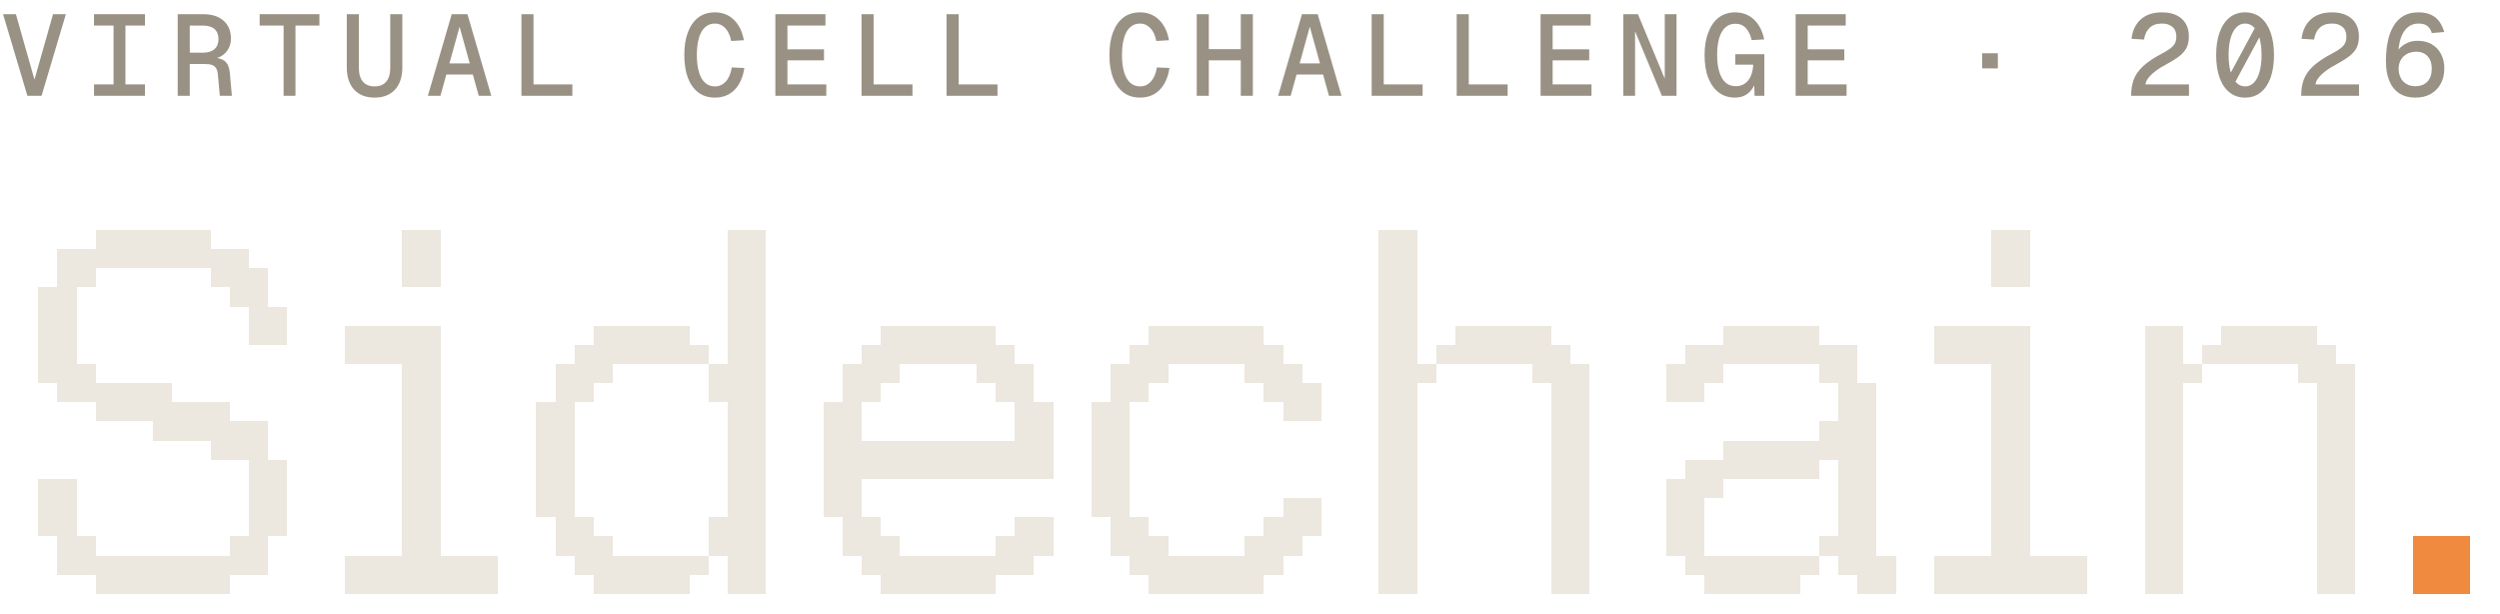
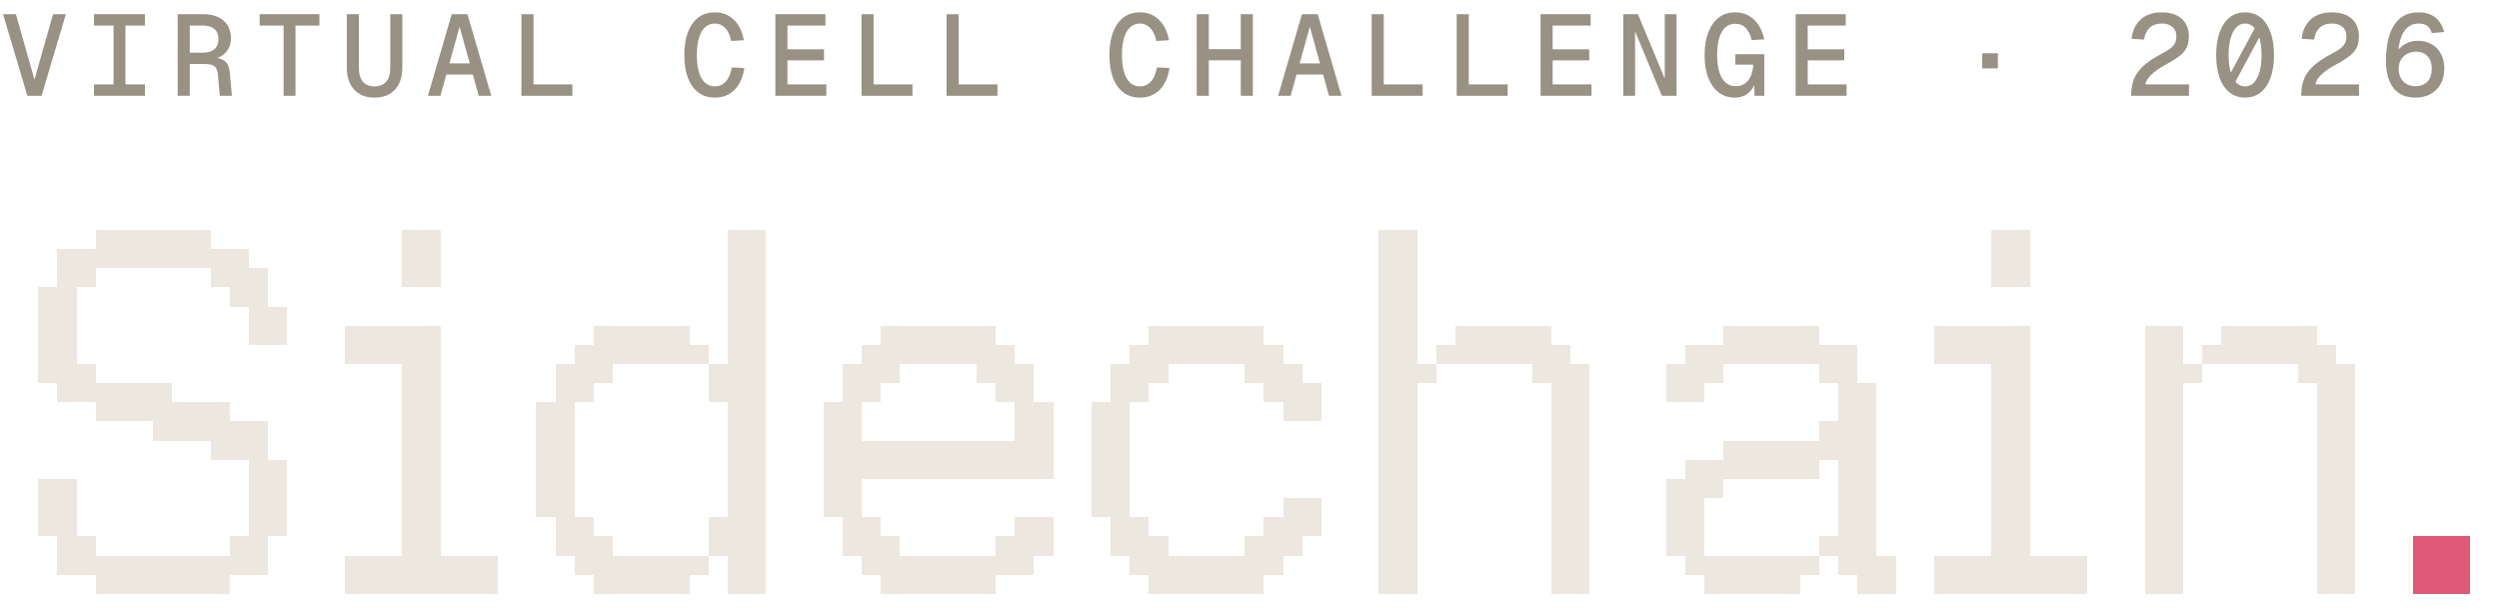
<svg xmlns="http://www.w3.org/2000/svg" width="261" height="64" viewBox="0 0 261 64" role="img" aria-label="Sidechain - VIRTUAL CELL CHALLENGE · 2026">
  <g fill="#999183">
    <path d="M2.86 10 0.32 1.48H1.66L3.79 8.98H3.41L5.54 1.48H6.88L4.34 10Z" />
    <path d="M9.82 10V8.81H11.86V2.67H9.82V1.48H15.14V2.67H13.1V8.81H15.14V10Z" />
    <path d="M18.56 10V1.48H21.22Q22.57 1.48 23.35 2.16Q24.12 2.85 24.12 4.02Q24.12 4.64 23.85 5.1Q23.58 5.57 23.14 5.84Q22.7 6.1 22.21 6.14L22.16 5.99Q23.05 6.03 23.49 6.39Q23.93 6.76 24 7.58L24.22 10H22.96L22.76 7.82Q22.73 7.4 22.58 7.14Q22.44 6.89 22.14 6.78Q21.84 6.68 21.31 6.68H19.82V10ZM19.82 5.5H21.19Q21.98 5.5 22.4 5.13Q22.82 4.76 22.82 4.08Q22.82 3.4 22.4 3.03Q21.98 2.67 21.19 2.67H19.82Z" />
    <path d="M29.62 10V2.67H27.12V1.48H33.36V2.67H30.86V10Z" />
    <path d="M39.12 10.19Q37.75 10.19 36.98 9.35Q36.22 8.51 36.22 7.04V1.48H37.48V7.08Q37.48 8.02 37.9 8.52Q38.32 9.02 39.12 9.02Q39.92 9.02 40.34 8.52Q40.76 8.02 40.76 7.08V1.48H42.02V7.04Q42.02 8.51 41.26 9.35Q40.49 10.19 39.12 10.19Z" />
    <path d="M44.69 10 47.18 1.48H48.82L51.31 10H50L48 2.79L46 10ZM46.08 7.78 46.46 6.62H49.54L49.92 7.78Z" />
    <path d="M54.46 10V1.48H55.72V9.52L54.95 8.81H59.78V10Z" />
    <path d="M74.68 10.19Q73.64 10.19 72.93 9.65Q72.22 9.11 71.84 8.12Q71.47 7.12 71.47 5.75Q71.47 4.37 71.84 3.38Q72.22 2.38 72.93 1.83Q73.64 1.29 74.68 1.29Q75.84 1.29 76.64 2.06Q77.44 2.82 77.69 4.2L76.37 4.28Q76.19 3.39 75.74 2.93Q75.29 2.46 74.68 2.46Q74.05 2.46 73.63 2.85Q73.21 3.23 73 3.96Q72.78 4.7 72.78 5.75Q72.78 6.8 73 7.52Q73.21 8.25 73.63 8.63Q74.05 9.02 74.68 9.02Q75.34 9.02 75.8 8.51Q76.27 8.01 76.43 7.04L77.74 7.1Q77.52 8.56 76.72 9.38Q75.91 10.19 74.68 10.19Z" />
    <path d="M80.98 10V1.48H86.21V2.67H82.24V5.15H86.06V6.3H82.24V8.81H86.3V10Z" />
    <path d="M89.98 10V1.48H91.24V9.52L90.47 8.81H95.3V10Z" />
    <path d="M98.86 10V1.48H100.12V9.52L99.35 8.81H104.18V10Z" />
    <path d="M119.08 10.19Q118.04 10.19 117.33 9.65Q116.62 9.11 116.24 8.12Q115.87 7.12 115.87 5.75Q115.87 4.37 116.24 3.38Q116.62 2.38 117.33 1.83Q118.04 1.29 119.08 1.29Q120.24 1.29 121.04 2.06Q121.84 2.82 122.09 4.2L120.77 4.28Q120.59 3.39 120.14 2.93Q119.69 2.46 119.08 2.46Q118.45 2.46 118.03 2.85Q117.61 3.23 117.4 3.96Q117.18 4.7 117.18 5.75Q117.18 6.8 117.4 7.52Q117.61 8.25 118.03 8.63Q118.45 9.02 119.08 9.02Q119.74 9.02 120.2 8.51Q120.67 8.01 120.83 7.04L122.14 7.1Q121.92 8.56 121.12 9.38Q120.31 10.19 119.08 10.19Z" />
    <path d="M124.99 10V1.48H126.25V5.58L125.69 5.13H130.15L129.59 5.58V1.48H130.85V10H129.59V5.85L130.15 6.3H125.69L126.25 5.85V10Z" />
    <path d="M133.49 10 135.98 1.48H137.62L140.11 10H138.8L136.8 2.79L134.8 10ZM134.88 7.78 135.26 6.62H138.34L138.72 7.78Z" />
    <path d="M143.26 10V1.48H144.52V9.52L143.75 8.81H148.58V10Z" />
    <path d="M152.14 10V1.48H153.4V9.52L152.63 8.81H157.46V10Z" />
    <path d="M160.9 10V1.48H166.13V2.67H162.16V5.15H165.98V6.3H162.16V8.81H166.22V10Z" />
    <path d="M169.54 10V1.48H171.07L174.08 8.72L173.87 8.76V1.48H175.1V10H173.57L170.56 2.76L170.77 2.7V10Z" />
    <path d="M181.19 10.19Q180.26 10.19 179.56 9.69Q178.85 9.18 178.44 8.19Q178.03 7.2 178.03 5.75Q178.03 4.37 178.42 3.38Q178.8 2.38 179.51 1.83Q180.23 1.29 181.22 1.29Q182.03 1.29 182.64 1.64Q183.25 1.98 183.67 2.62Q184.08 3.26 184.26 4.11L182.95 4.19Q182.77 3.41 182.35 2.94Q181.92 2.48 181.24 2.48Q180.64 2.48 180.21 2.85Q179.78 3.23 179.56 3.96Q179.34 4.7 179.34 5.75Q179.34 6.8 179.57 7.52Q179.8 8.25 180.23 8.63Q180.67 9 181.3 9Q181.85 9 182.24 8.72Q182.64 8.44 182.86 7.93Q183.08 7.42 183.11 6.75H181.24V5.66H184.27V10H183.25L183.19 8.04L183.52 8.03Q183.38 8.64 183.09 9.14Q182.8 9.63 182.33 9.91Q181.86 10.19 181.19 10.19Z" />
    <path d="M187.54 10V1.48H192.77V2.67H188.8V5.15H192.62V6.3H188.8V8.81H192.86V10Z" />
    <path d="M207.02 7.14V5.56H208.66V7.14Z" />
    <path d="M222.58 10Q222.58 9.05 222.85 8.31Q223.13 7.56 223.83 6.91Q224.53 6.26 225.78 5.6Q226.32 5.32 226.66 5.07Q226.99 4.82 227.15 4.53Q227.3 4.24 227.3 3.83Q227.3 3.41 227.14 3.11Q226.97 2.81 226.63 2.64Q226.3 2.46 225.79 2.46Q224.98 2.46 224.51 2.9Q224.05 3.33 223.93 4.13L222.62 4.05Q222.76 2.79 223.57 2.04Q224.39 1.29 225.79 1.29Q226.7 1.29 227.33 1.6Q227.96 1.91 228.29 2.48Q228.61 3.04 228.61 3.78Q228.61 4.44 228.4 4.92Q228.18 5.4 227.68 5.81Q227.17 6.22 226.3 6.69Q225.56 7.08 225.08 7.46Q224.59 7.84 224.35 8.18Q224.1 8.52 224.08 8.81H228.62V10Z" />
    <path d="M232.37 8.73 235.63 2.69 236.59 2.75 233.33 8.79ZM234.48 10.19Q233.54 10.19 232.86 9.65Q232.18 9.11 231.82 8.12Q231.46 7.12 231.46 5.75Q231.46 4.37 231.82 3.38Q232.18 2.38 232.86 1.83Q233.54 1.29 234.48 1.29Q235.43 1.29 236.11 1.83Q236.78 2.38 237.14 3.38Q237.5 4.37 237.5 5.75Q237.5 7.12 237.14 8.12Q236.78 9.11 236.11 9.65Q235.43 10.19 234.48 10.19ZM234.48 9.02Q235.02 9.02 235.4 8.63Q235.78 8.24 235.99 7.5Q236.2 6.77 236.2 5.75Q236.2 4.71 235.99 3.98Q235.78 3.24 235.4 2.85Q235.02 2.46 234.48 2.46Q233.95 2.46 233.57 2.85Q233.18 3.24 232.97 3.98Q232.76 4.71 232.76 5.75Q232.76 6.77 232.97 7.5Q233.18 8.24 233.57 8.63Q233.95 9.02 234.48 9.02Z" />
    <path d="M240.34 10Q240.34 9.05 240.61 8.31Q240.89 7.56 241.59 6.91Q242.29 6.26 243.54 5.6Q244.08 5.32 244.42 5.07Q244.75 4.82 244.91 4.53Q245.06 4.24 245.06 3.83Q245.06 3.41 244.9 3.11Q244.73 2.81 244.39 2.64Q244.06 2.46 243.55 2.46Q242.74 2.46 242.27 2.9Q241.81 3.33 241.69 4.13L240.38 4.05Q240.52 2.79 241.33 2.04Q242.15 1.29 243.55 1.29Q244.46 1.29 245.09 1.6Q245.72 1.91 246.05 2.48Q246.37 3.04 246.37 3.78Q246.37 4.44 246.16 4.92Q245.94 5.4 245.44 5.81Q244.93 6.22 244.06 6.69Q243.32 7.08 242.84 7.46Q242.35 7.84 242.11 8.18Q241.86 8.52 241.84 8.81H246.38V10Z" />
    <path d="M252.26 10.19Q251.28 10.19 250.59 9.75Q249.9 9.3 249.55 8.45Q249.19 7.59 249.19 6.38Q249.19 5.32 249.37 4.4Q249.55 3.47 249.95 2.78Q250.34 2.08 250.99 1.68Q251.64 1.29 252.59 1.29Q253.38 1.29 253.91 1.55Q254.45 1.8 254.78 2.27Q255.11 2.74 255.28 3.34L253.98 3.45Q253.86 3 253.54 2.73Q253.22 2.46 252.59 2.46Q251.94 2.46 251.48 2.84Q251.02 3.21 250.75 3.96Q250.49 4.72 250.46 5.9L250.15 5.85Q250.28 5.43 250.6 5.07Q250.92 4.71 251.4 4.49Q251.88 4.26 252.5 4.26Q253.36 4.26 253.97 4.62Q254.59 4.97 254.94 5.63Q255.29 6.28 255.29 7.14Q255.29 8.09 254.9 8.77Q254.52 9.45 253.85 9.82Q253.18 10.19 252.26 10.19ZM252.26 9Q253.06 9 253.52 8.52Q253.98 8.04 253.98 7.17Q253.98 6.35 253.55 5.88Q253.12 5.4 252.36 5.4Q251.82 5.4 251.41 5.62Q250.99 5.84 250.76 6.23Q250.52 6.63 250.52 7.17Q250.52 7.7 250.73 8.12Q250.94 8.54 251.34 8.77Q251.74 9 252.26 9Z" />
  </g>
  <g fill="#ECE7DF" shape-rendering="crispEdges">
    <path d="M10 24h12v2h-12zM6 26h20v2h-20zM6 28h4v2h-4zM22 28h6v2h-6zM4 30h4v2h-4zM24 30h4v2h-4zM4 32h4v2h-4zM26 32h4v2h-4zM4 34h4v2h-4zM26 34h4v2h-4zM4 36h4v2h-4zM4 38h6v2h-6zM6 40h12v2h-12zM10 42h14v2h-14zM16 44h12v2h-12zM22 46h6v2h-6zM26 48h4v2h-4zM4 50h4v2h-4zM26 50h4v2h-4zM4 52h4v2h-4zM26 52h4v2h-4zM4 54h4v2h-4zM26 54h4v2h-4zM6 56h4v2h-4zM24 56h4v2h-4zM6 58h22v2h-22zM10 60h14v2h-14z" />
    <path d="M42 24h4v2h-4zM42 26h4v2h-4zM42 28h4v2h-4zM36 34h10v2h-10zM36 36h10v2h-10zM42 38h4v2h-4zM42 40h4v2h-4zM42 42h4v2h-4zM42 44h4v2h-4zM42 46h4v2h-4zM42 48h4v2h-4zM42 50h4v2h-4zM42 52h4v2h-4zM42 54h4v2h-4zM42 56h4v2h-4zM36 58h16v2h-16zM36 60h16v2h-16z" />
    <path d="M76 24h4v2h-4zM76 26h4v2h-4zM76 28h4v2h-4zM76 30h4v2h-4zM76 32h4v2h-4zM62 34h10v2h-10zM76 34h4v2h-4zM60 36h14v2h-14zM76 36h4v2h-4zM58 38h6v2h-6zM74 38h6v2h-6zM58 40h4v2h-4zM74 40h6v2h-6zM56 42h4v2h-4zM76 42h4v2h-4zM56 44h4v2h-4zM76 44h4v2h-4zM56 46h4v2h-4zM76 46h4v2h-4zM56 48h4v2h-4zM76 48h4v2h-4zM56 50h4v2h-4zM76 50h4v2h-4zM56 52h4v2h-4zM76 52h4v2h-4zM58 54h4v2h-4zM74 54h6v2h-6zM58 56h6v2h-6zM74 56h6v2h-6zM60 58h14v2h-14zM76 58h4v2h-4zM62 60h10v2h-10zM76 60h4v2h-4z" />
    <path d="M92 34h12v2h-12zM90 36h16v2h-16zM88 38h6v2h-6zM102 38h6v2h-6zM88 40h4v2h-4zM104 40h4v2h-4zM86 42h4v2h-4zM106 42h4v2h-4zM86 44h4v2h-4zM106 44h4v2h-4zM86 46h24v2h-24zM86 48h24v2h-24zM86 50h4v2h-4zM86 52h4v2h-4zM88 54h4v2h-4zM106 54h4v2h-4zM88 56h6v2h-6zM104 56h6v2h-6zM90 58h18v2h-18zM92 60h12v2h-12z" />
    <path d="M120 34h12v2h-12zM118 36h16v2h-16zM116 38h6v2h-6zM130 38h6v2h-6zM116 40h4v2h-4zM132 40h6v2h-6zM114 42h4v2h-4zM134 42h4v2h-4zM114 44h4v2h-4zM114 46h4v2h-4zM114 48h4v2h-4zM114 50h4v2h-4zM114 52h4v2h-4zM134 52h4v2h-4zM116 54h4v2h-4zM132 54h6v2h-6zM116 56h6v2h-6zM130 56h6v2h-6zM118 58h16v2h-16zM120 60h12v2h-12z" />
    <path d="M144 24h4v2h-4zM144 26h4v2h-4zM144 28h4v2h-4zM144 30h4v2h-4zM144 32h4v2h-4zM144 34h4v2h-4zM152 34h10v2h-10zM144 36h4v2h-4zM150 36h14v2h-14zM144 38h6v2h-6zM160 38h6v2h-6zM144 40h4v2h-4zM162 40h4v2h-4zM144 42h4v2h-4zM162 42h4v2h-4zM144 44h4v2h-4zM162 44h4v2h-4zM144 46h4v2h-4zM162 46h4v2h-4zM144 48h4v2h-4zM162 48h4v2h-4zM144 50h4v2h-4zM162 50h4v2h-4zM144 52h4v2h-4zM162 52h4v2h-4zM144 54h4v2h-4zM162 54h4v2h-4zM144 56h4v2h-4zM162 56h4v2h-4zM144 58h4v2h-4zM162 58h4v2h-4zM144 60h4v2h-4zM162 60h4v2h-4z" />
    <path d="M180 34h10v2h-10zM176 36h18v2h-18zM174 38h6v2h-6zM190 38h4v2h-4zM174 40h4v2h-4zM192 40h4v2h-4zM192 42h4v2h-4zM190 44h6v2h-6zM180 46h16v2h-16zM176 48h14v2h-14zM192 48h4v2h-4zM174 50h6v2h-6zM192 50h4v2h-4zM174 52h4v2h-4zM192 52h4v2h-4zM174 54h4v2h-4zM192 54h4v2h-4zM174 56h4v2h-4zM190 56h6v2h-6zM176 58h14v2h-14zM192 58h6v2h-6zM178 60h10v2h-10zM194 60h4v2h-4z" />
    <path d="M208 24h4v2h-4zM208 26h4v2h-4zM208 28h4v2h-4zM202 34h10v2h-10zM202 36h10v2h-10zM208 38h4v2h-4zM208 40h4v2h-4zM208 42h4v2h-4zM208 44h4v2h-4zM208 46h4v2h-4zM208 48h4v2h-4zM208 50h4v2h-4zM208 52h4v2h-4zM208 54h4v2h-4zM208 56h4v2h-4zM202 58h16v2h-16zM202 60h16v2h-16z" />
    <path d="M224 34h4v2h-4zM232 34h10v2h-10zM224 36h4v2h-4zM230 36h14v2h-14zM224 38h6v2h-6zM240 38h6v2h-6zM224 40h4v2h-4zM242 40h4v2h-4zM224 42h4v2h-4zM242 42h4v2h-4zM224 44h4v2h-4zM242 44h4v2h-4zM224 46h4v2h-4zM242 46h4v2h-4zM224 48h4v2h-4zM242 48h4v2h-4zM224 50h4v2h-4zM242 50h4v2h-4zM224 52h4v2h-4zM242 52h4v2h-4zM224 54h4v2h-4zM242 54h4v2h-4zM224 56h4v2h-4zM242 56h4v2h-4zM224 58h4v2h-4zM242 58h4v2h-4zM224 60h4v2h-4zM242 60h4v2h-4z" />
  </g>
-   <g fill="#F08A3E" shape-rendering="crispEdges">
+   <g fill="#DE5A78" shape-rendering="crispEdges">
    <path d="M252 56h6v2h-6zM252 58h6v2h-6zM252 60h6v2h-6z" />
  </g>
</svg>
